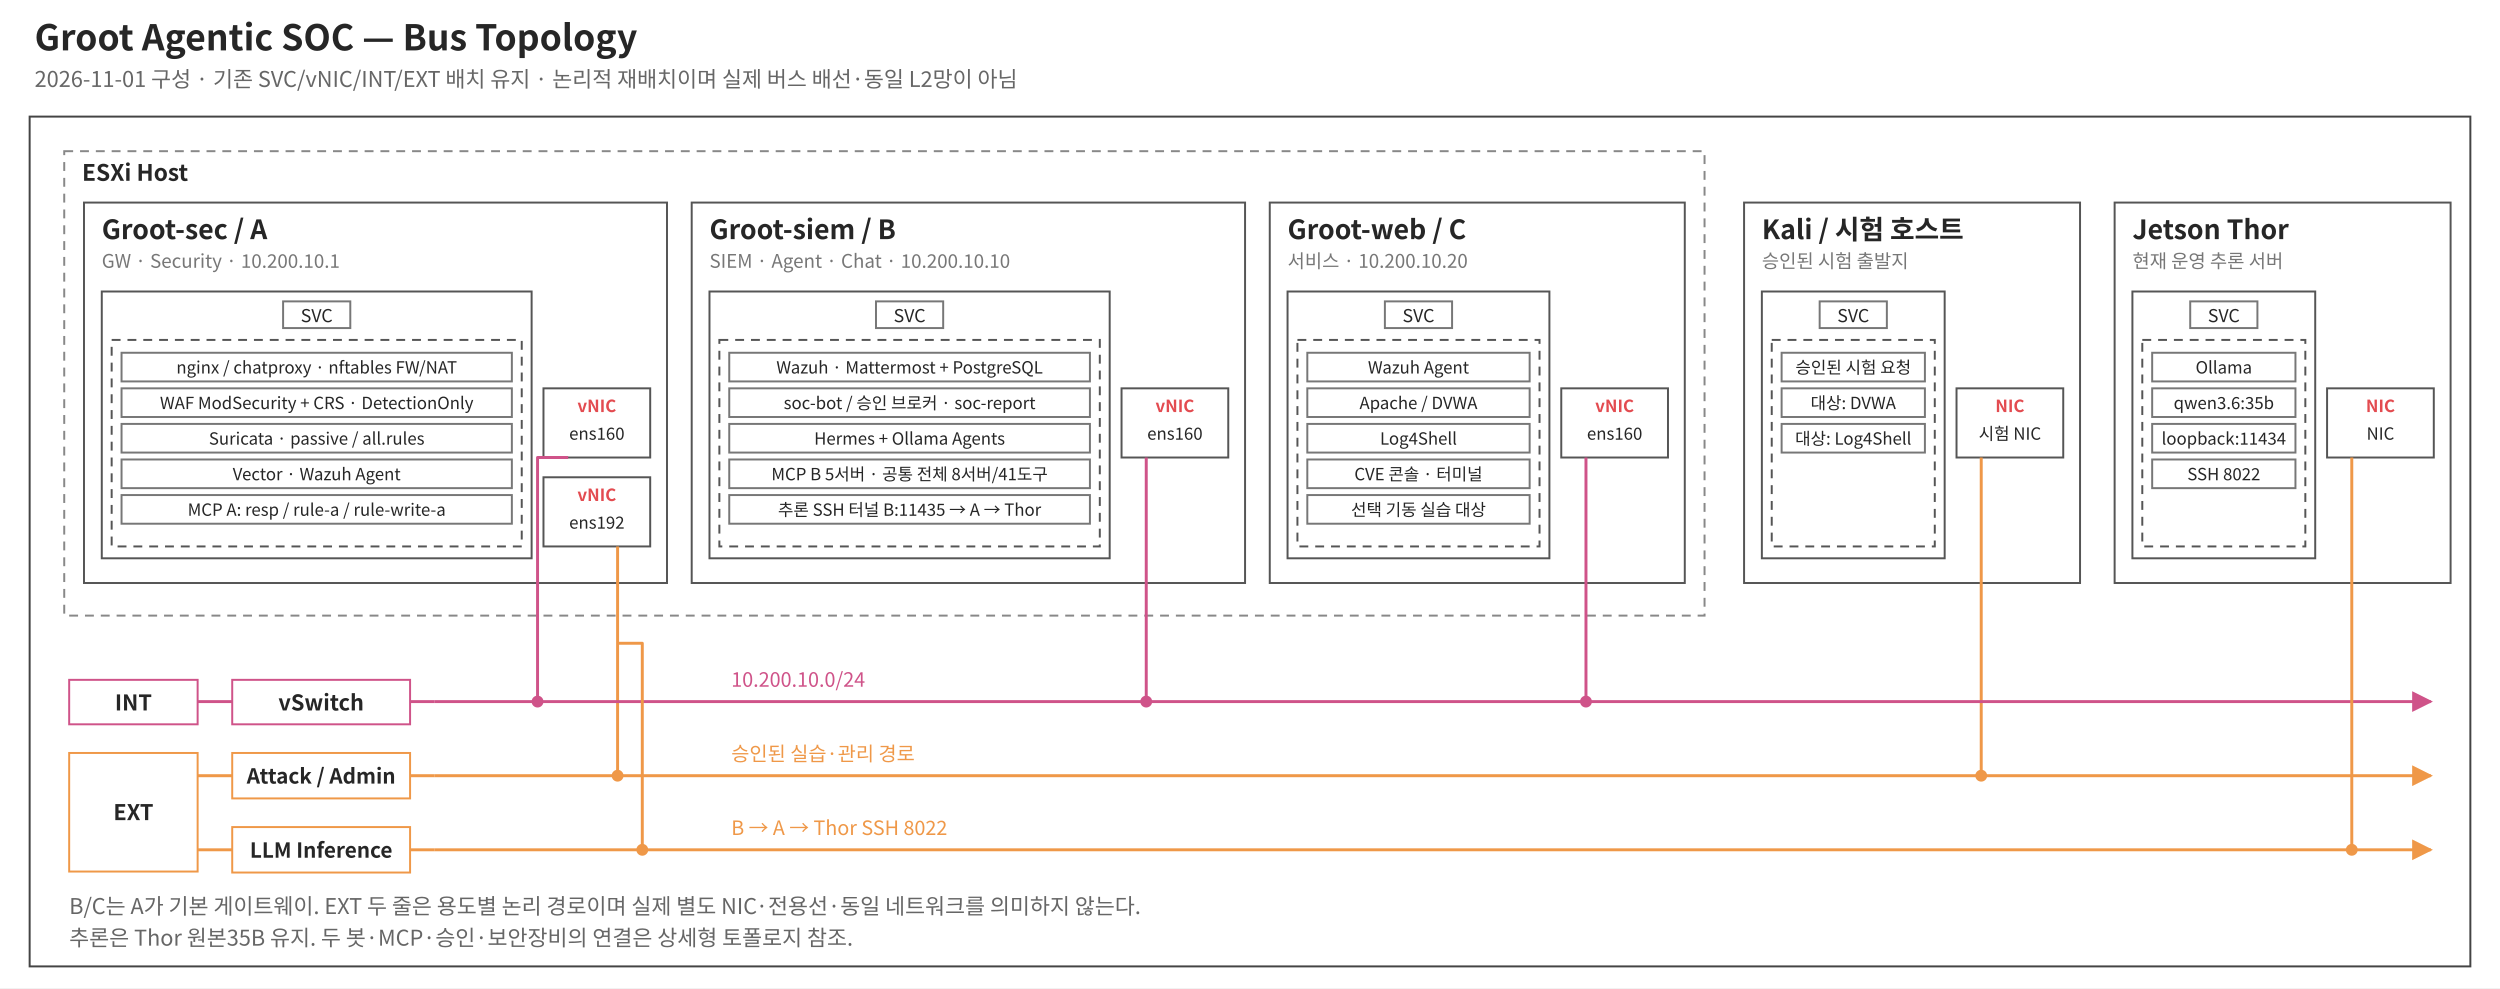
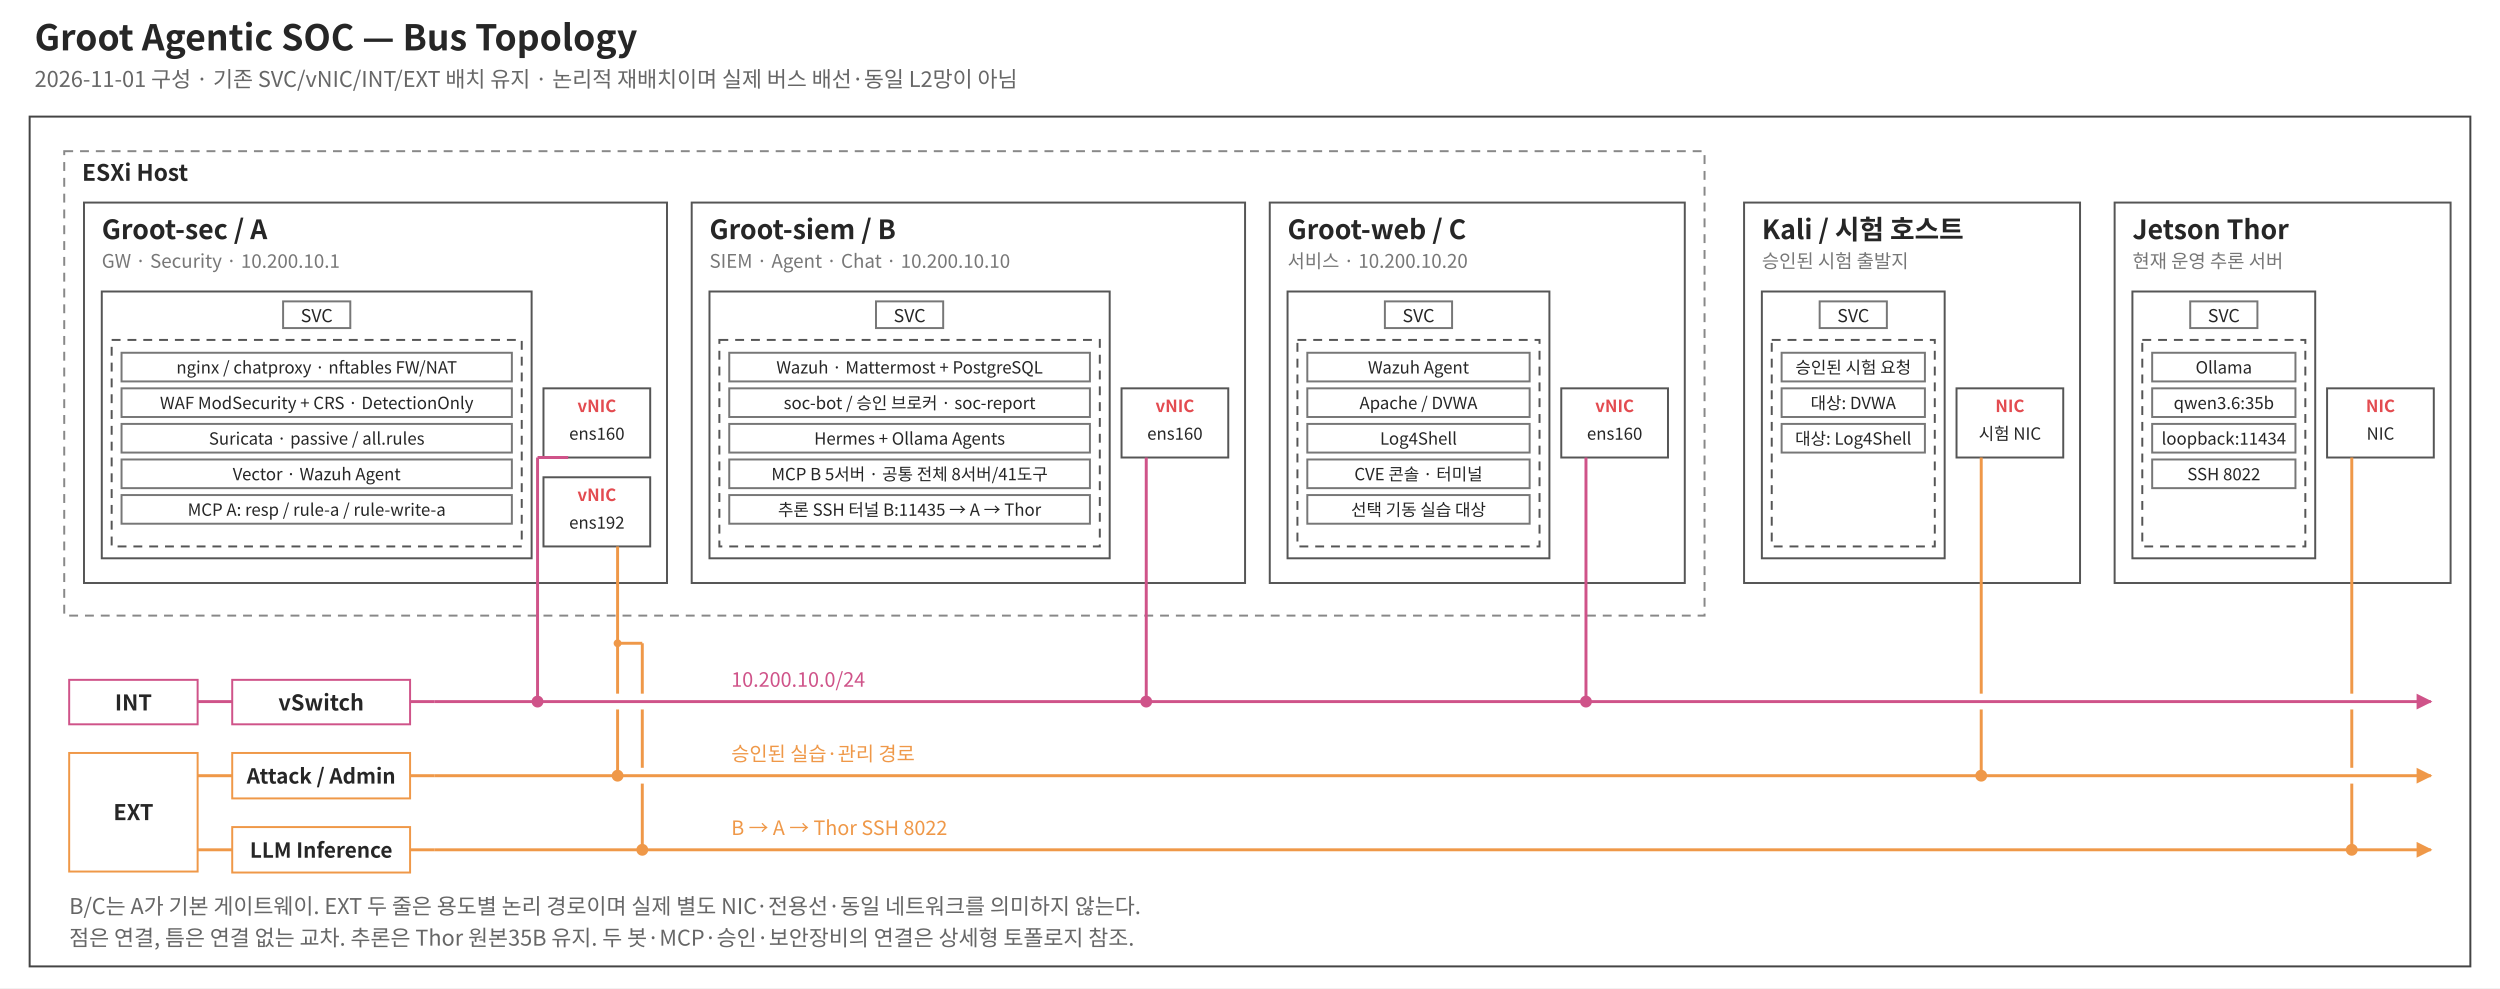
<svg xmlns="http://www.w3.org/2000/svg" width="2530" height="1000" viewBox="0 0 2530 1000" role="img" aria-labelledby="title desc">
  <style>text{font-family:"Apple SD Gothic Neo","Noto Sans CJK KR","Malgun Gothic",sans-serif;fill:#262626}</style>
  <defs>
-     <marker id="attack" viewBox="0 0 10 10" refX="9" refY="5" markerWidth="7" markerHeight="7" orient="auto-start-reverse">
+     <marker id="attack" viewBox="0 0 10 10" refX="9" refY="5" markerUnits="userSpaceOnUse" markerWidth="16" markerHeight="16" orient="auto-start-reverse">
      <path d="M0 0L10 5L0 10Z" fill="#dc2626" />
    </marker>
-     <marker id="management" viewBox="0 0 10 10" refX="9" refY="5" markerWidth="7" markerHeight="7" orient="auto-start-reverse">
+     <marker id="management" viewBox="0 0 10 10" refX="9" refY="5" markerUnits="userSpaceOnUse" markerWidth="16" markerHeight="16" orient="auto-start-reverse">
      <path d="M0 0L10 5L0 10Z" fill="#606060" />
    </marker>
-     <marker id="logs" viewBox="0 0 10 10" refX="9" refY="5" markerWidth="7" markerHeight="7" orient="auto-start-reverse">
+     <marker id="logs" viewBox="0 0 10 10" refX="9" refY="5" markerUnits="userSpaceOnUse" markerWidth="16" markerHeight="16" orient="auto-start-reverse">
      <path d="M0 0L10 5L0 10Z" fill="#2465b5" />
    </marker>
-     <marker id="llm" viewBox="0 0 10 10" refX="9" refY="5" markerWidth="7" markerHeight="7" orient="auto-start-reverse">
+     <marker id="llm" viewBox="0 0 10 10" refX="9" refY="5" markerUnits="userSpaceOnUse" markerWidth="16" markerHeight="16" orient="auto-start-reverse">
      <path d="M0 0L10 5L0 10Z" fill="#7360e6" />
    </marker>
-     <marker id="mcp" viewBox="0 0 10 10" refX="9" refY="5" markerWidth="7" markerHeight="7" orient="auto-start-reverse">
+     <marker id="mcp" viewBox="0 0 10 10" refX="9" refY="5" markerUnits="userSpaceOnUse" markerWidth="16" markerHeight="16" orient="auto-start-reverse">
      <path d="M0 0L10 5L0 10Z" fill="#cc8a19" />
    </marker>
-     <marker id="approval" viewBox="0 0 10 10" refX="9" refY="5" markerWidth="7" markerHeight="7" orient="auto-start-reverse">
+     <marker id="approval" viewBox="0 0 10 10" refX="9" refY="5" markerUnits="userSpaceOnUse" markerWidth="16" markerHeight="16" orient="auto-start-reverse">
      <path d="M0 0L10 5L0 10Z" fill="#478b2d" />
    </marker>
-     <marker id="internal" viewBox="0 0 10 10" refX="9" refY="5" markerWidth="7" markerHeight="7" orient="auto-start-reverse">
+     <marker id="internal" viewBox="0 0 10 10" refX="9" refY="5" markerUnits="userSpaceOnUse" markerWidth="16" markerHeight="16" orient="auto-start-reverse">
      <path d="M0 0L10 5L0 10Z" fill="#cf5389" />
    </marker>
-     <marker id="external" viewBox="0 0 10 10" refX="9" refY="5" markerWidth="7" markerHeight="7" orient="auto-start-reverse">
+     <marker id="external" viewBox="0 0 10 10" refX="9" refY="5" markerUnits="userSpaceOnUse" markerWidth="16" markerHeight="16" orient="auto-start-reverse">
      <path d="M0 0L10 5L0 10Z" fill="#ef9848" />
    </marker>
  </defs>
  <rect x="0" y="0" width="2530" height="1000" rx="0" fill="#ffffff" stroke="none" stroke-width="2" />
  <text x="35" y="51" font-size="36" style="fill:#262626" text-anchor="start" font-weight="700">Groot Agentic SOC — Bus Topology</text>
  <text x="35" y="88" font-size="22" style="fill:#666666" text-anchor="start">2026-11-01 구성 · 기존 SVC/vNIC/INT/EXT 배치 유지 · 논리적 재배치이며 실제 버스 배선·동일 L2망이 아님</text>
  <rect x="30" y="118" width="2470" height="860" rx="0" fill="white" stroke="#444444" stroke-width="2" />
  <rect x="65" y="153" width="1660" height="470" rx="0" fill="none" stroke="#888888" stroke-width="2" stroke-dasharray="9 7" />
  <text x="83" y="183" font-size="23" style="fill:#262626" text-anchor="start" font-weight="700">ESXi Host</text>
  <rect x="85" y="205" width="590" height="385" rx="0" fill="white" stroke="#555555" stroke-width="2" />
  <text x="103" y="242" font-size="27" style="fill:#262626" text-anchor="start" font-weight="700">Groot-sec / A</text>
  <text x="103" y="271" font-size="19" style="fill:#777777" text-anchor="start">GW · Security · 10.200.10.1</text>
  <rect x="103" y="295" width="435" height="270" rx="0" fill="white" stroke="#555555" stroke-width="2" />
  <rect x="286.5" y="305" width="68" height="27" rx="0" fill="white" stroke="#777777" stroke-width="2" />
  <text x="320.5" y="326" font-size="18" style="fill:#262626" text-anchor="middle">SVC</text>
  <rect x="113" y="344" width="415" height="209" rx="0" fill="none" stroke="#555555" stroke-width="2" stroke-dasharray="9 7" />
  <rect x="123" y="357" width="395" height="29" rx="0" fill="white" stroke="#777777" stroke-width="2" />
  <text x="320.5" y="378" font-size="17" style="fill:#262626" text-anchor="middle">nginx / chatproxy · nftables FW/NAT</text>
  <rect x="123" y="393" width="395" height="29" rx="0" fill="white" stroke="#777777" stroke-width="2" />
  <text x="320.5" y="414" font-size="17" style="fill:#262626" text-anchor="middle">WAF ModSecurity + CRS · DetectionOnly</text>
  <rect x="123" y="429" width="395" height="29" rx="0" fill="white" stroke="#777777" stroke-width="2" />
  <text x="320.5" y="450" font-size="17" style="fill:#262626" text-anchor="middle">Suricata · passive / all.rules</text>
  <rect x="123" y="465" width="395" height="29" rx="0" fill="white" stroke="#777777" stroke-width="2" />
  <text x="320.5" y="486" font-size="17" style="fill:#262626" text-anchor="middle">Vector · Wazuh Agent</text>
  <rect x="123" y="501" width="395" height="29" rx="0" fill="white" stroke="#777777" stroke-width="2" />
  <text x="320.5" y="522" font-size="17" style="fill:#262626" text-anchor="middle">MCP A: resp / rule-a / rule-write-a</text>
  <rect x="550" y="393" width="108" height="70" rx="0" fill="white" stroke="#555555" stroke-width="2" />
  <text x="604" y="417" font-size="17" style="fill:#e34b50" text-anchor="middle" font-weight="700">vNIC</text>
  <text x="604" y="445" font-size="17" style="fill:#262626" text-anchor="middle">ens160</text>
-   <path d="M575 463H544V710" fill="none" stroke="#cf5389" stroke-width="3" stroke-linejoin="round" />
+   <path d="M575 463H544" fill="none" stroke="#cf5389" stroke-width="3" stroke-linejoin="round" />
+   <path d="M544 463V710" fill="none" stroke="#cf5389" stroke-width="3" stroke-linejoin="round" />
  <circle cx="544" cy="710" r="6" fill="#cf5389" />
  <rect x="550" y="483" width="108" height="70" rx="0" fill="white" stroke="#555555" stroke-width="2" />
  <text x="604" y="507" font-size="17" style="fill:#e34b50" text-anchor="middle" font-weight="700">vNIC</text>
  <text x="604" y="535" font-size="17" style="fill:#262626" text-anchor="middle">ens192</text>
-   <path d="M625 553V785" fill="none" stroke="#ef9848" stroke-width="3" stroke-linejoin="round" />
+   <path d="M625 553V702M625 718V785" fill="none" stroke="#ef9848" stroke-width="3" stroke-linejoin="round" />
  <circle cx="625" cy="785" r="6" fill="#ef9848" />
  <rect x="700" y="205" width="560" height="385" rx="0" fill="white" stroke="#555555" stroke-width="2" />
  <text x="718" y="242" font-size="27" style="fill:#262626" text-anchor="start" font-weight="700">Groot-siem / B</text>
  <text x="718" y="271" font-size="19" style="fill:#777777" text-anchor="start">SIEM · Agent · Chat · 10.200.10.10</text>
  <rect x="718" y="295" width="405" height="270" rx="0" fill="white" stroke="#555555" stroke-width="2" />
  <rect x="886.5" y="305" width="68" height="27" rx="0" fill="white" stroke="#777777" stroke-width="2" />
  <text x="920.5" y="326" font-size="18" style="fill:#262626" text-anchor="middle">SVC</text>
  <rect x="728" y="344" width="385" height="209" rx="0" fill="none" stroke="#555555" stroke-width="2" stroke-dasharray="9 7" />
  <rect x="738" y="357" width="365" height="29" rx="0" fill="white" stroke="#777777" stroke-width="2" />
  <text x="920.5" y="378" font-size="17" style="fill:#262626" text-anchor="middle">Wazuh · Mattermost + PostgreSQL</text>
  <rect x="738" y="393" width="365" height="29" rx="0" fill="white" stroke="#777777" stroke-width="2" />
  <text x="920.5" y="414" font-size="17" style="fill:#262626" text-anchor="middle">soc-bot / 승인 브로커 · soc-report</text>
  <rect x="738" y="429" width="365" height="29" rx="0" fill="white" stroke="#777777" stroke-width="2" />
  <text x="920.5" y="450" font-size="17" style="fill:#262626" text-anchor="middle">Hermes + Ollama Agents</text>
  <rect x="738" y="465" width="365" height="29" rx="0" fill="white" stroke="#777777" stroke-width="2" />
  <text x="920.5" y="486" font-size="17" style="fill:#262626" text-anchor="middle">MCP B 5서버 · 공통 전체 8서버/41도구</text>
  <rect x="738" y="501" width="365" height="29" rx="0" fill="white" stroke="#777777" stroke-width="2" />
  <text x="920.5" y="522" font-size="17" style="fill:#262626" text-anchor="middle">추론 SSH 터널 B:11435 → A → Thor</text>
  <rect x="1135" y="393" width="108" height="70" rx="0" fill="white" stroke="#555555" stroke-width="2" />
  <text x="1189" y="417" font-size="17" style="fill:#e34b50" text-anchor="middle" font-weight="700">vNIC</text>
  <text x="1189" y="445" font-size="17" style="fill:#262626" text-anchor="middle">ens160</text>
  <path d="M1160 463V710" fill="none" stroke="#cf5389" stroke-width="3" stroke-linejoin="round" />
  <circle cx="1160" cy="710" r="6" fill="#cf5389" />
  <rect x="1285" y="205" width="420" height="385" rx="0" fill="white" stroke="#555555" stroke-width="2" />
  <text x="1303" y="242" font-size="27" style="fill:#262626" text-anchor="start" font-weight="700">Groot-web / C</text>
  <text x="1303" y="271" font-size="19" style="fill:#777777" text-anchor="start">서비스 · 10.200.10.20</text>
  <rect x="1303" y="295" width="265" height="270" rx="0" fill="white" stroke="#555555" stroke-width="2" />
  <rect x="1401.5" y="305" width="68" height="27" rx="0" fill="white" stroke="#777777" stroke-width="2" />
  <text x="1435.5" y="326" font-size="18" style="fill:#262626" text-anchor="middle">SVC</text>
  <rect x="1313" y="344" width="245" height="209" rx="0" fill="none" stroke="#555555" stroke-width="2" stroke-dasharray="9 7" />
  <rect x="1323" y="357" width="225" height="29" rx="0" fill="white" stroke="#777777" stroke-width="2" />
  <text x="1435.5" y="378" font-size="17" style="fill:#262626" text-anchor="middle">Wazuh Agent</text>
  <rect x="1323" y="393" width="225" height="29" rx="0" fill="white" stroke="#777777" stroke-width="2" />
  <text x="1435.5" y="414" font-size="17" style="fill:#262626" text-anchor="middle">Apache / DVWA</text>
  <rect x="1323" y="429" width="225" height="29" rx="0" fill="white" stroke="#777777" stroke-width="2" />
  <text x="1435.5" y="450" font-size="17" style="fill:#262626" text-anchor="middle">Log4Shell</text>
  <rect x="1323" y="465" width="225" height="29" rx="0" fill="white" stroke="#777777" stroke-width="2" />
  <text x="1435.5" y="486" font-size="17" style="fill:#262626" text-anchor="middle">CVE 콘솔 · 터미널</text>
  <rect x="1323" y="501" width="225" height="29" rx="0" fill="white" stroke="#777777" stroke-width="2" />
  <text x="1435.5" y="522" font-size="17" style="fill:#262626" text-anchor="middle">선택 기동 실습 대상</text>
  <rect x="1580" y="393" width="108" height="70" rx="0" fill="white" stroke="#555555" stroke-width="2" />
  <text x="1634" y="417" font-size="17" style="fill:#e34b50" text-anchor="middle" font-weight="700">vNIC</text>
  <text x="1634" y="445" font-size="17" style="fill:#262626" text-anchor="middle">ens160</text>
  <path d="M1605 463V710" fill="none" stroke="#cf5389" stroke-width="3" stroke-linejoin="round" />
  <circle cx="1605" cy="710" r="6" fill="#cf5389" />
  <rect x="1765" y="205" width="340" height="385" rx="0" fill="white" stroke="#555555" stroke-width="2" />
  <text x="1783" y="242" font-size="27" style="fill:#262626" text-anchor="start" font-weight="700">Kali / 시험 호스트</text>
  <text x="1783" y="271" font-size="19" style="fill:#777777" text-anchor="start">승인된 시험 출발지</text>
  <rect x="1783" y="295" width="185" height="270" rx="0" fill="white" stroke="#555555" stroke-width="2" />
  <rect x="1841.5" y="305" width="68" height="27" rx="0" fill="white" stroke="#777777" stroke-width="2" />
  <text x="1875.5" y="326" font-size="18" style="fill:#262626" text-anchor="middle">SVC</text>
  <rect x="1793" y="344" width="165" height="209" rx="0" fill="none" stroke="#555555" stroke-width="2" stroke-dasharray="9 7" />
  <rect x="1803" y="357" width="145" height="29" rx="0" fill="white" stroke="#777777" stroke-width="2" />
  <text x="1875.5" y="378" font-size="17" style="fill:#262626" text-anchor="middle">승인된 시험 요청</text>
  <rect x="1803" y="393" width="145" height="29" rx="0" fill="white" stroke="#777777" stroke-width="2" />
  <text x="1875.5" y="414" font-size="17" style="fill:#262626" text-anchor="middle">대상: DVWA</text>
  <rect x="1803" y="429" width="145" height="29" rx="0" fill="white" stroke="#777777" stroke-width="2" />
  <text x="1875.5" y="450" font-size="17" style="fill:#262626" text-anchor="middle">대상: Log4Shell</text>
  <rect x="1980" y="393" width="108" height="70" rx="0" fill="white" stroke="#555555" stroke-width="2" />
  <text x="2034" y="417" font-size="17" style="fill:#e34b50" text-anchor="middle" font-weight="700">NIC</text>
  <text x="2034" y="445" font-size="17" style="fill:#262626" text-anchor="middle">시험 NIC</text>
-   <path d="M2005 463V785" fill="none" stroke="#ef9848" stroke-width="3" stroke-linejoin="round" />
+   <path d="M2005 463V702M2005 718V785" fill="none" stroke="#ef9848" stroke-width="3" stroke-linejoin="round" />
  <circle cx="2005" cy="785" r="6" fill="#ef9848" />
  <rect x="2140" y="205" width="340" height="385" rx="0" fill="white" stroke="#555555" stroke-width="2" />
  <text x="2158" y="242" font-size="27" style="fill:#262626" text-anchor="start" font-weight="700">Jetson Thor</text>
  <text x="2158" y="271" font-size="19" style="fill:#777777" text-anchor="start">현재 운영 추론 서버</text>
  <rect x="2158" y="295" width="185" height="270" rx="0" fill="white" stroke="#555555" stroke-width="2" />
  <rect x="2216.5" y="305" width="68" height="27" rx="0" fill="white" stroke="#777777" stroke-width="2" />
  <text x="2250.5" y="326" font-size="18" style="fill:#262626" text-anchor="middle">SVC</text>
  <rect x="2168" y="344" width="165" height="209" rx="0" fill="none" stroke="#555555" stroke-width="2" stroke-dasharray="9 7" />
  <rect x="2178" y="357" width="145" height="29" rx="0" fill="white" stroke="#777777" stroke-width="2" />
  <text x="2250.5" y="378" font-size="17" style="fill:#262626" text-anchor="middle">Ollama</text>
  <rect x="2178" y="393" width="145" height="29" rx="0" fill="white" stroke="#777777" stroke-width="2" />
  <text x="2250.5" y="414" font-size="17" style="fill:#262626" text-anchor="middle">qwen3.6:35b</text>
  <rect x="2178" y="429" width="145" height="29" rx="0" fill="white" stroke="#777777" stroke-width="2" />
  <text x="2250.5" y="450" font-size="17" style="fill:#262626" text-anchor="middle">loopback:11434</text>
  <rect x="2178" y="465" width="145" height="29" rx="0" fill="white" stroke="#777777" stroke-width="2" />
  <text x="2250.5" y="486" font-size="17" style="fill:#262626" text-anchor="middle">SSH 8022</text>
  <rect x="2355" y="393" width="108" height="70" rx="0" fill="white" stroke="#555555" stroke-width="2" />
  <text x="2409" y="417" font-size="17" style="fill:#e34b50" text-anchor="middle" font-weight="700">NIC</text>
  <text x="2409" y="445" font-size="17" style="fill:#262626" text-anchor="middle">NIC</text>
  <path d="M440 710H2460" fill="none" stroke="#cf5389" stroke-width="3" stroke-linejoin="round" marker-end="url(#internal)" />
  <text x="740" y="695" font-size="20" style="fill:#cf5389" text-anchor="start">10.200.10.0/24</text>
  <path d="M440 785H2460" fill="none" stroke="#ef9848" stroke-width="3" stroke-linejoin="round" marker-end="url(#external)" />
  <text x="740" y="770" font-size="20" style="fill:#ef9848" text-anchor="start">승인된 실습·관리 경로</text>
  <path d="M440 860H2460" fill="none" stroke="#ef9848" stroke-width="3" stroke-linejoin="round" marker-end="url(#external)" />
  <text x="740" y="845" font-size="20" style="fill:#ef9848" text-anchor="start">B → A → Thor SSH 8022</text>
  <rect x="70" y="688" width="130" height="45" rx="0" fill="white" stroke="#cf5389" stroke-width="2" />
  <text x="135" y="719" font-size="22" style="fill:#262626" text-anchor="middle" font-weight="700">INT</text>
  <rect x="235" y="688" width="180" height="45" rx="0" fill="white" stroke="#cf5389" stroke-width="2" />
  <text x="325" y="719" font-size="22" style="fill:#262626" text-anchor="middle" font-weight="700">vSwitch</text>
  <path d="M200 710H235M415 710H440" fill="none" stroke="#cf5389" stroke-width="3" stroke-linejoin="round" />
  <rect x="70" y="762" width="130" height="120" rx="0" fill="white" stroke="#ef9848" stroke-width="2" />
  <text x="135" y="830" font-size="22" style="fill:#262626" text-anchor="middle" font-weight="700">EXT</text>
  <rect x="235" y="762" width="180" height="46" rx="0" fill="white" stroke="#ef9848" stroke-width="2" />
  <text x="325" y="793" font-size="21" style="fill:#262626" text-anchor="middle" font-weight="700">Attack / Admin</text>
  <path d="M200 785H235M415 785H440" fill="none" stroke="#ef9848" stroke-width="3" stroke-linejoin="round" />
  <rect x="235" y="837" width="180" height="46" rx="0" fill="white" stroke="#ef9848" stroke-width="2" />
  <text x="325" y="868" font-size="21" style="fill:#262626" text-anchor="middle" font-weight="700">LLM Inference</text>
  <path d="M200 860H235M415 860H440" fill="none" stroke="#ef9848" stroke-width="3" stroke-linejoin="round" />
-   <path d="M625 651H650V860" fill="none" stroke="#ef9848" stroke-width="3" stroke-linejoin="round" />
+   <path d="M625 651H650" fill="none" stroke="#ef9848" stroke-width="3" stroke-linejoin="round" />
+   <circle cx="625" cy="651" r="4" fill="#ef9848" />
+   <path d="M650 651V702M650 718V777M650 793V860" fill="none" stroke="#ef9848" stroke-width="3" stroke-linejoin="round" />
  <circle cx="650" cy="860" r="6" fill="#ef9848" />
-   <path d="M2380 463V860" fill="none" stroke="#ef9848" stroke-width="3" stroke-linejoin="round" />
+   <path d="M2380 463V702M2380 718V777M2380 793V860" fill="none" stroke="#ef9848" stroke-width="3" stroke-linejoin="round" />
  <circle cx="2380" cy="860" r="6" fill="#ef9848" />
  <text x="70" y="925" font-size="22" style="fill:#666666" text-anchor="start">B/C는 A가 기본 게이트웨이. EXT 두 줄은 용도별 논리 경로이며 실제 별도 NIC·전용선·동일 네트워크를 의미하지 않는다.</text>
-   <text x="70" y="957" font-size="22" style="fill:#666666" text-anchor="start">추론은 Thor 원본35B 유지. 두 봇·MCP·승인·보안장비의 연결은 상세형 토폴로지 참조.</text>
+   <text x="70" y="957" font-size="22" style="fill:#666666" text-anchor="start">점은 연결, 틈은 연결 없는 교차. 추론은 Thor 원본35B 유지. 두 봇·MCP·승인·보안장비의 연결은 상세형 토폴로지 참조.</text>
</svg>
